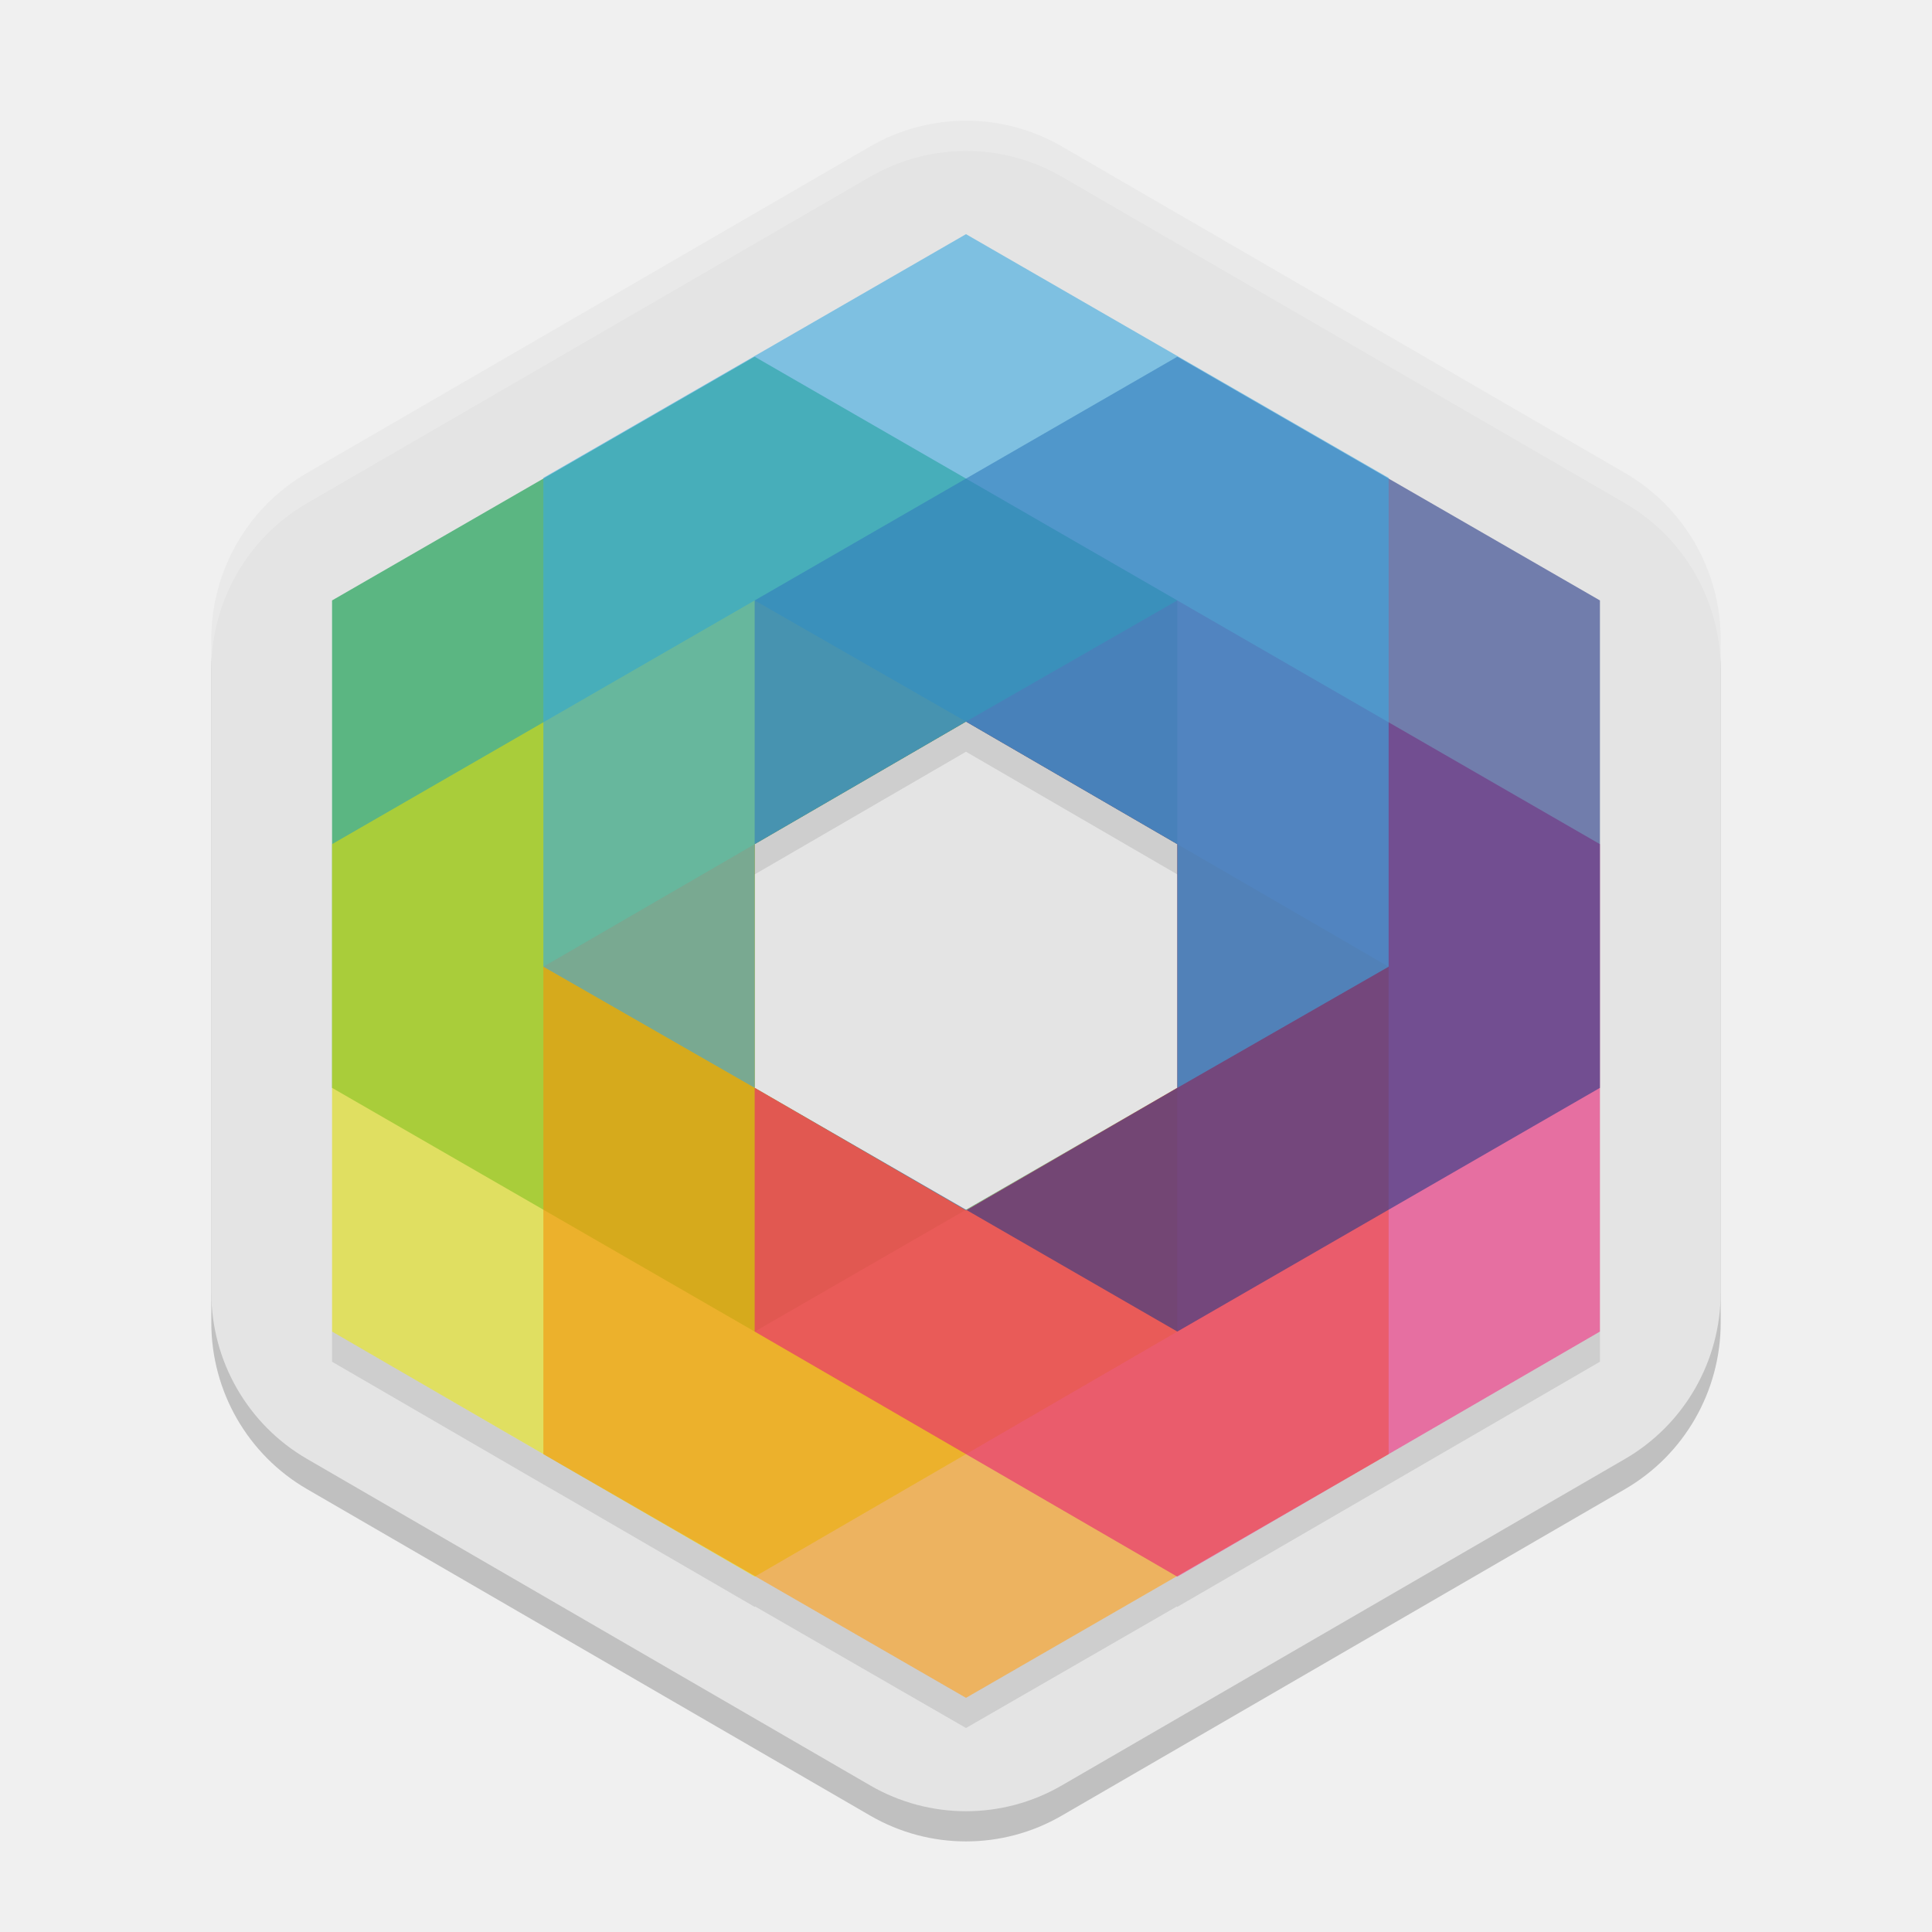
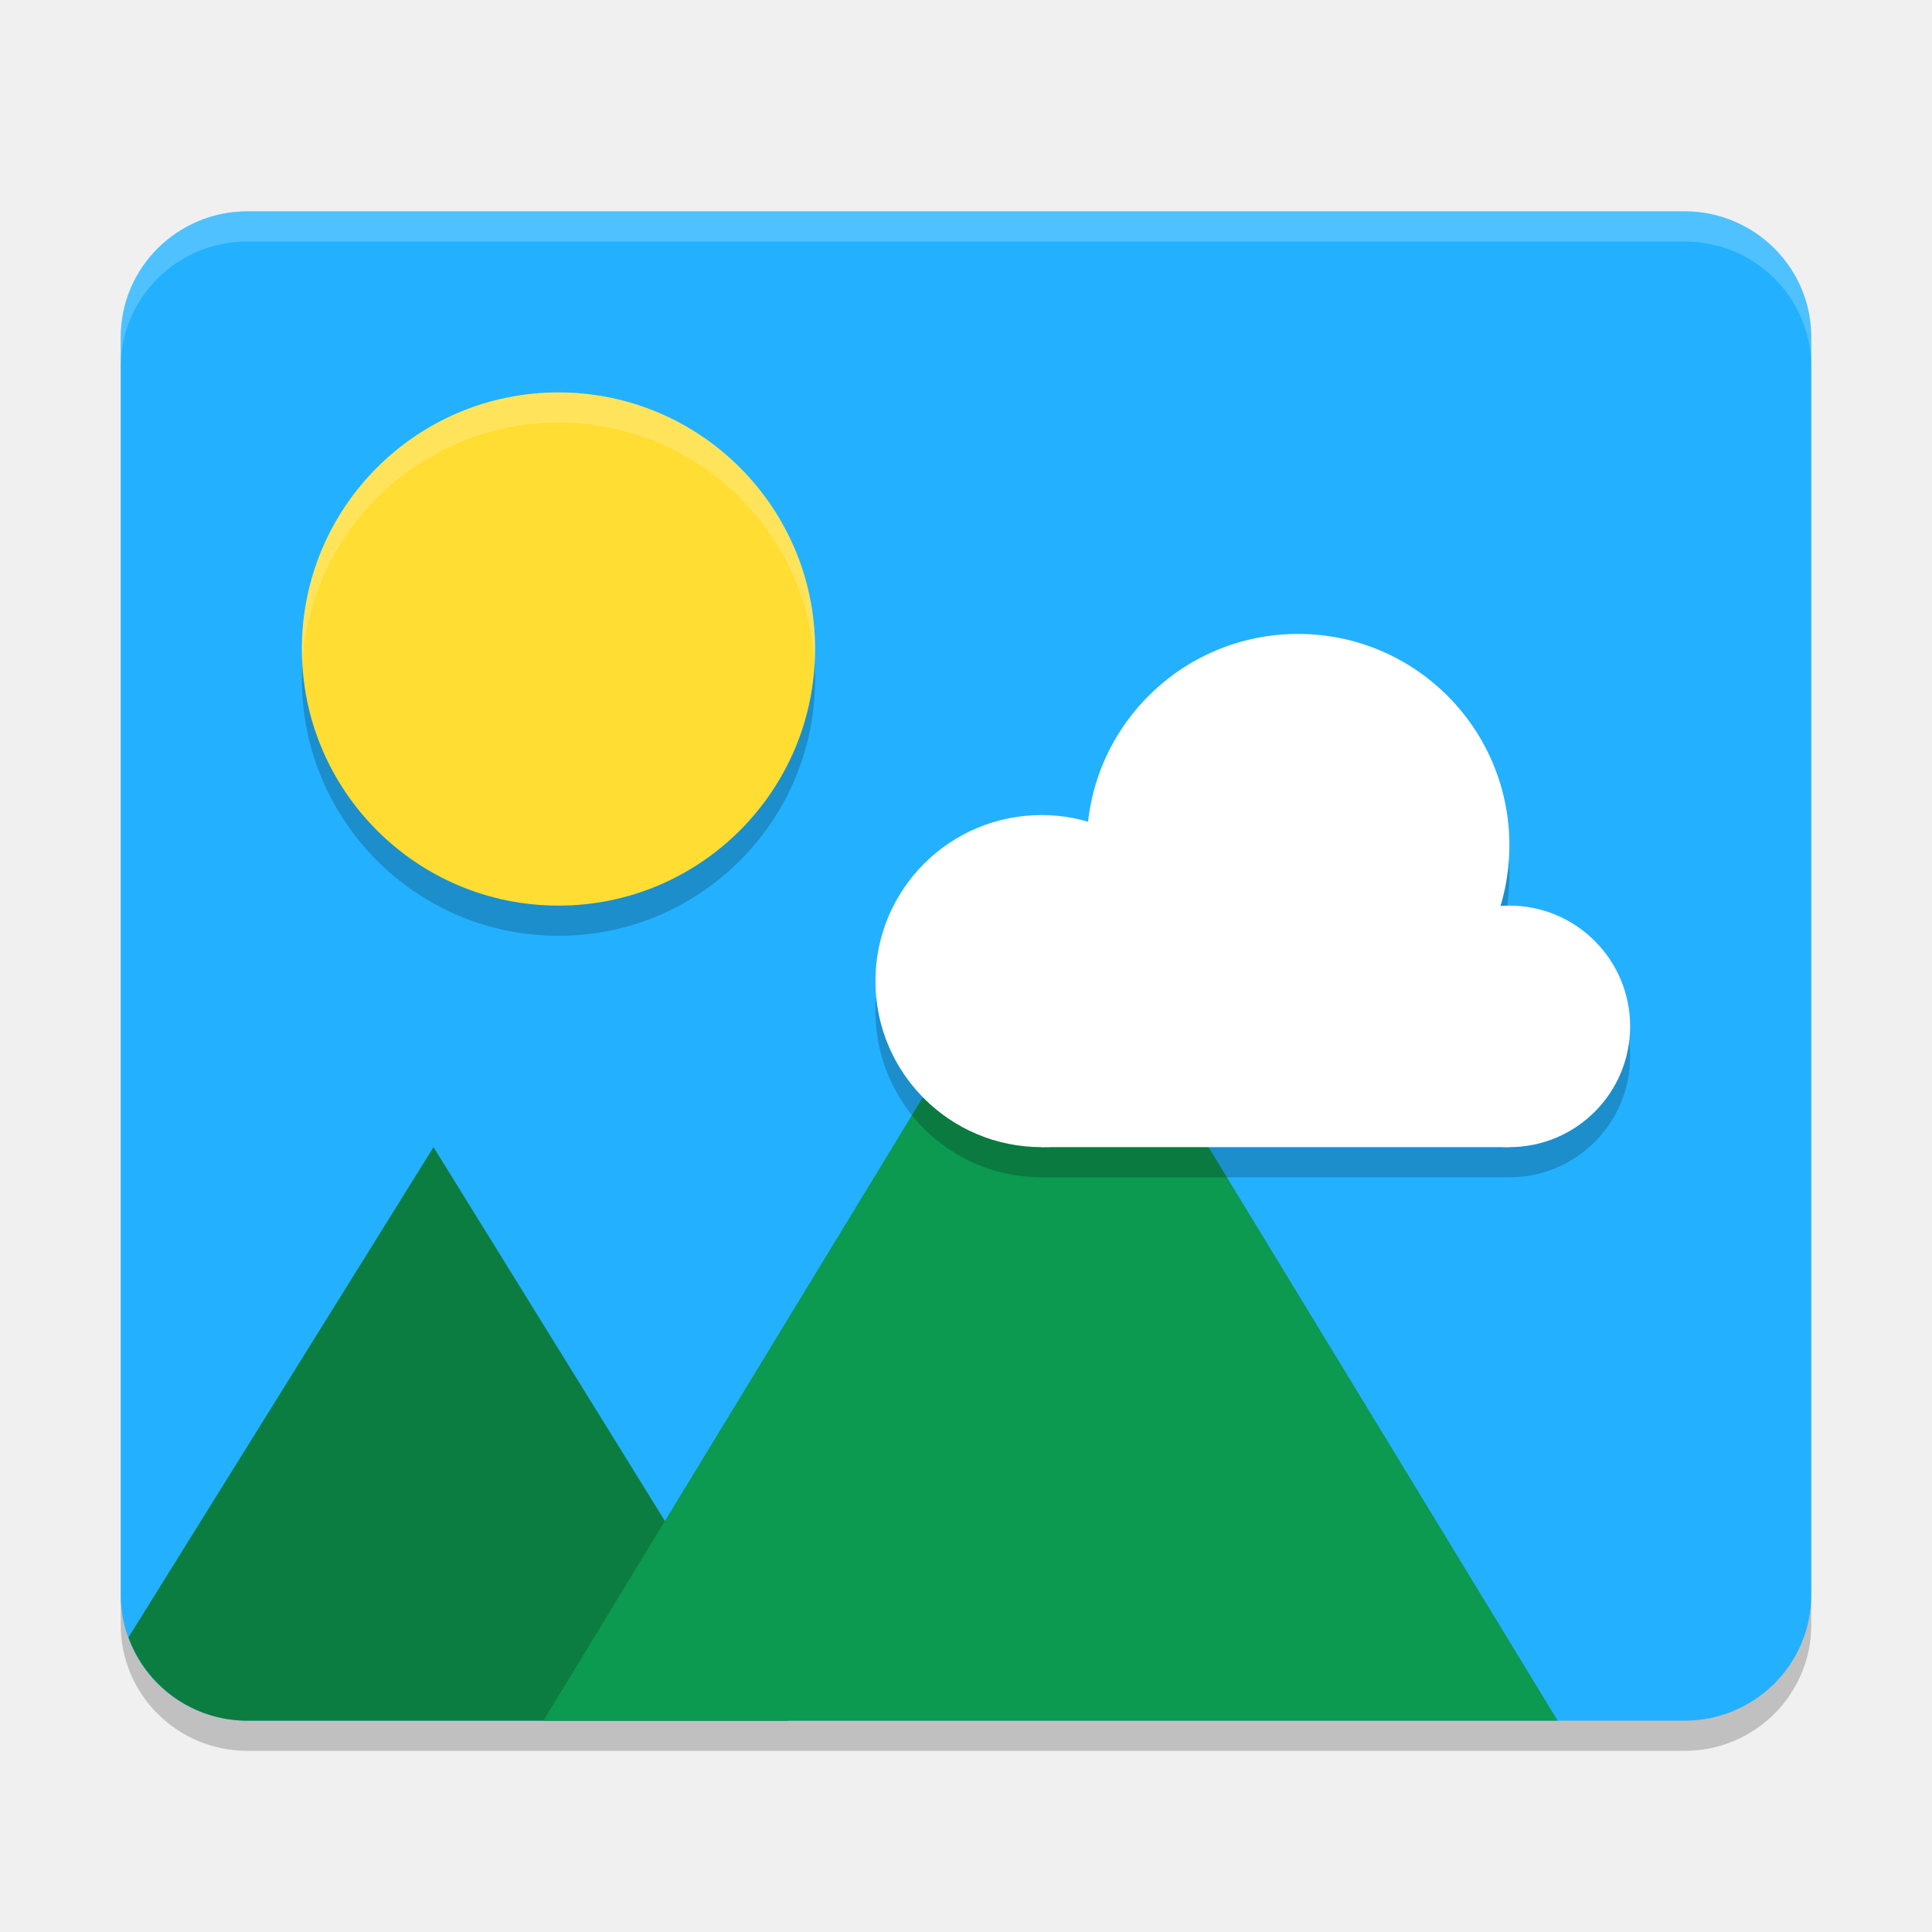
- <svg xmlns="http://www.w3.org/2000/svg" width="64" height="64" x="0" y="0" version="1.1">
-   <path style="opacity:0.2" d="m 32.149,5 v 0.003 A 6.341,6.367 0 0 0 28.829,5.85 L 10.171,16.668 A 6.341,6.367 0 0 0 7,22.183 v 21.634 a 6.341,6.367 0 0 0 3.171,5.512 l 18.658,10.817 a 6.341,6.367 0 0 0 6.342,0 L 53.829,49.33 A 6.341,6.367 0 0 0 57,43.817 V 22.183 A 6.341,6.367 0 0 0 53.829,16.668 L 35.171,5.85 A 6.341,6.367 0 0 0 32.149,5 Z" />
-   <path style="fill:#e4e4e4" d="m 32.149,4 v 0.003 A 6.341,6.367 0 0 0 28.829,4.85 L 10.171,15.668 A 6.341,6.367 0 0 0 7,21.183 v 21.634 a 6.341,6.367 0 0 0 3.171,5.512 l 18.658,10.817 a 6.341,6.367 0 0 0 6.342,0 L 53.829,48.33 A 6.341,6.367 0 0 0 57,42.817 V 21.183 A 6.341,6.367 0 0 0 53.829,15.668 L 35.171,4.85 A 6.341,6.367 0 0 0 32.149,4 Z" />
-   <polygon style="opacity:0.6;fill:#009741" transform="matrix(0.4666667,0,0,0.4666667,11,7.756666)" points="0 26 0 60.6 30 77.9 60 60.6 45 69.3 30 60.6 30 43.3 45 34.6 60 43.3 60 26 30 8.7" />
-   <polygon style="opacity:0.6;fill:#dedc0a" transform="matrix(0.4666667,0,0,0.4666667,11,7.756666)" points="60 60.6 45 69.3 30 60.6 30 43.3 45 34.6 30 26 0 43.3 0 77.9 30 95.3 60 77.9" />
-   <polygon style="opacity:0.6;fill:#f39208" transform="matrix(0.4666667,0,0,0.4666667,11,7.756666)" points="45 34.6 60 43.3 60 60.6 45 69.3 30 60.6 30 43.3 45 34.6 15 52 15 86.6 45 103.9 75 86.6 75 52" />
-   <polygon style="opacity:0.6;fill:#e72174" transform="matrix(0.4666667,0,0,0.4666667,11,7.756666)" points="90 77.9 90 43.3 60 26 45 34.6 60 43.3 60 60.6 45 69.3 30 60.6 30 77.9 60 95.3" />
-   <polygon style="opacity:0.6;fill:#253887" transform="matrix(0.4666667,0,0,0.4666667,11,7.756666)" points="60 43.3 60 60.6 45 69.3 30 60.6 60 77.9 90 60.6 90 26 60 8.7 30 26 30 43.3 45 34.6" />
-   <polygon style="opacity:0.6;fill:#3ba9e0" transform="matrix(0.4666667,0,0,0.4666667,11,7.756666)" points="75 52 75 17.3 45 0 15 17.3 15 52 30 60.6 30 43.3 45 34.6 60 43.3 60 60.6" />
-   <path style="opacity:0.2;fill:#ffffff" d="M 32.148 4 L 32.148 4.004 A 6.341 6.367 0 0 0 28.828 4.852 L 10.172 15.668 A 6.341 6.367 0 0 0 7 21.184 L 7 22.184 A 6.341 6.367 0 0 1 10.172 16.668 L 28.828 5.852 A 6.341 6.367 0 0 1 32.148 5.004 L 32.148 5 A 6.341 6.367 0 0 1 35.172 5.852 L 53.828 16.668 A 6.341 6.367 0 0 1 57 22.184 L 57 21.184 A 6.341 6.367 0 0 0 53.828 15.668 L 35.172 4.852 A 6.341 6.367 0 0 0 32.148 4 z" />
-   <path style="opacity:0.1" d="M 32 23.902 L 25 27.965 L 25 28.965 L 32 24.902 L 39 28.965 L 39 27.965 L 32 23.902 z M 11 44.109 L 11 45.109 L 18 49.172 L 18.539 49.48 L 25 53.23 L 25.02 53.219 L 32 57.242 L 38.98 53.219 L 39 53.23 L 53 45.109 L 53 44.109 L 39 52.23 L 38.98 52.219 L 32 56.242 L 25.02 52.219 L 25 52.23 L 18.539 48.48 L 18 48.172 L 11 44.109 z" />
+ <svg xmlns="http://www.w3.org/2000/svg" width="64" height="64" version="1">
+   <rect style="opacity:0.2" width="56" height="50" x="4" y="8" rx="4.2" ry="4.167" />
+   <rect style="fill:#23b1ff" width="56" height="50" x="4" y="7" rx="4.2" ry="4.167" />
+   <path style="fill:#0c7d40" d="M 14.361,38 4.257,54.238 C 4.842,55.851 6.38,57 8.2,57 h 17.921 z" />
+   <path style="fill:#0c9950" d="M 34.8,29.4 51.6,57 H 18 Z" />
+   <path style="opacity:0.2" d="M 18.5,14 C 23.194,14 27,17.806 27,22.5 27,27.194 23.194,31 18.5,31 13.806,31 10,27.194 10,22.5 10,17.806 13.806,14 18.5,14 Z" />
+   <path style="fill:#ffdd32" d="M 18.5,13 C 23.194,13 27,16.806 27,21.5 27,26.194 23.194,30 18.5,30 13.806,30 10,26.194 10,21.5 10,16.806 13.806,13 18.5,13 Z" />
+   <path style="opacity:0.2" d="M 43,22 A 7,7 0 0 0 36.055,28.225 5.5,5.5 0 0 0 34.5,28 5.5,5.5 0 0 0 29,33.5 5.5,5.5 0 0 0 34.5,39 H 50 a 4,4 0 0 0 4,-4 4,4 0 0 0 -4,-4 4,4 0 0 0 -0.301,0.021 A 7,7 0 0 0 50,29 7,7 0 0 0 43,22 Z" />
+   <circle style="fill:#ffffff" cx="34.5" cy="32.5" r="5.5" />
+   <circle style="fill:#ffffff" cx="43" cy="28" r="7" />
+   <circle style="fill:#ffffff" cx="50" cy="34" r="4" />
+   <rect style="fill:#ffffff" width="15.5" height="6.72" x="34.5" y="31.28" />
+   <path style="fill:#ffffff;opacity:0.2" d="M 8.199 7 C 5.872 7 4 8.858 4 11.166 L 4 12.166 C 4 9.858 5.872 8 8.199 8 L 55.801 8 C 58.128 8 60 9.858 60 12.166 L 60 11.166 C 60 8.858 58.128 7 55.801 7 L 8.199 7 z" />
+   <path style="fill:#ffffff;opacity:0.2" d="M 18.5 13 C 13.806 13 10 16.806 10 21.5 C 10 21.668 10.006 21.834 10.016 22 C 10.275 17.538 13.974 14 18.5 14 C 23.026 14 26.725 17.538 26.984 22 C 26.994 21.834 27 21.668 27 21.5 C 27 16.806 23.194 13 18.5 13 z" />
</svg>
